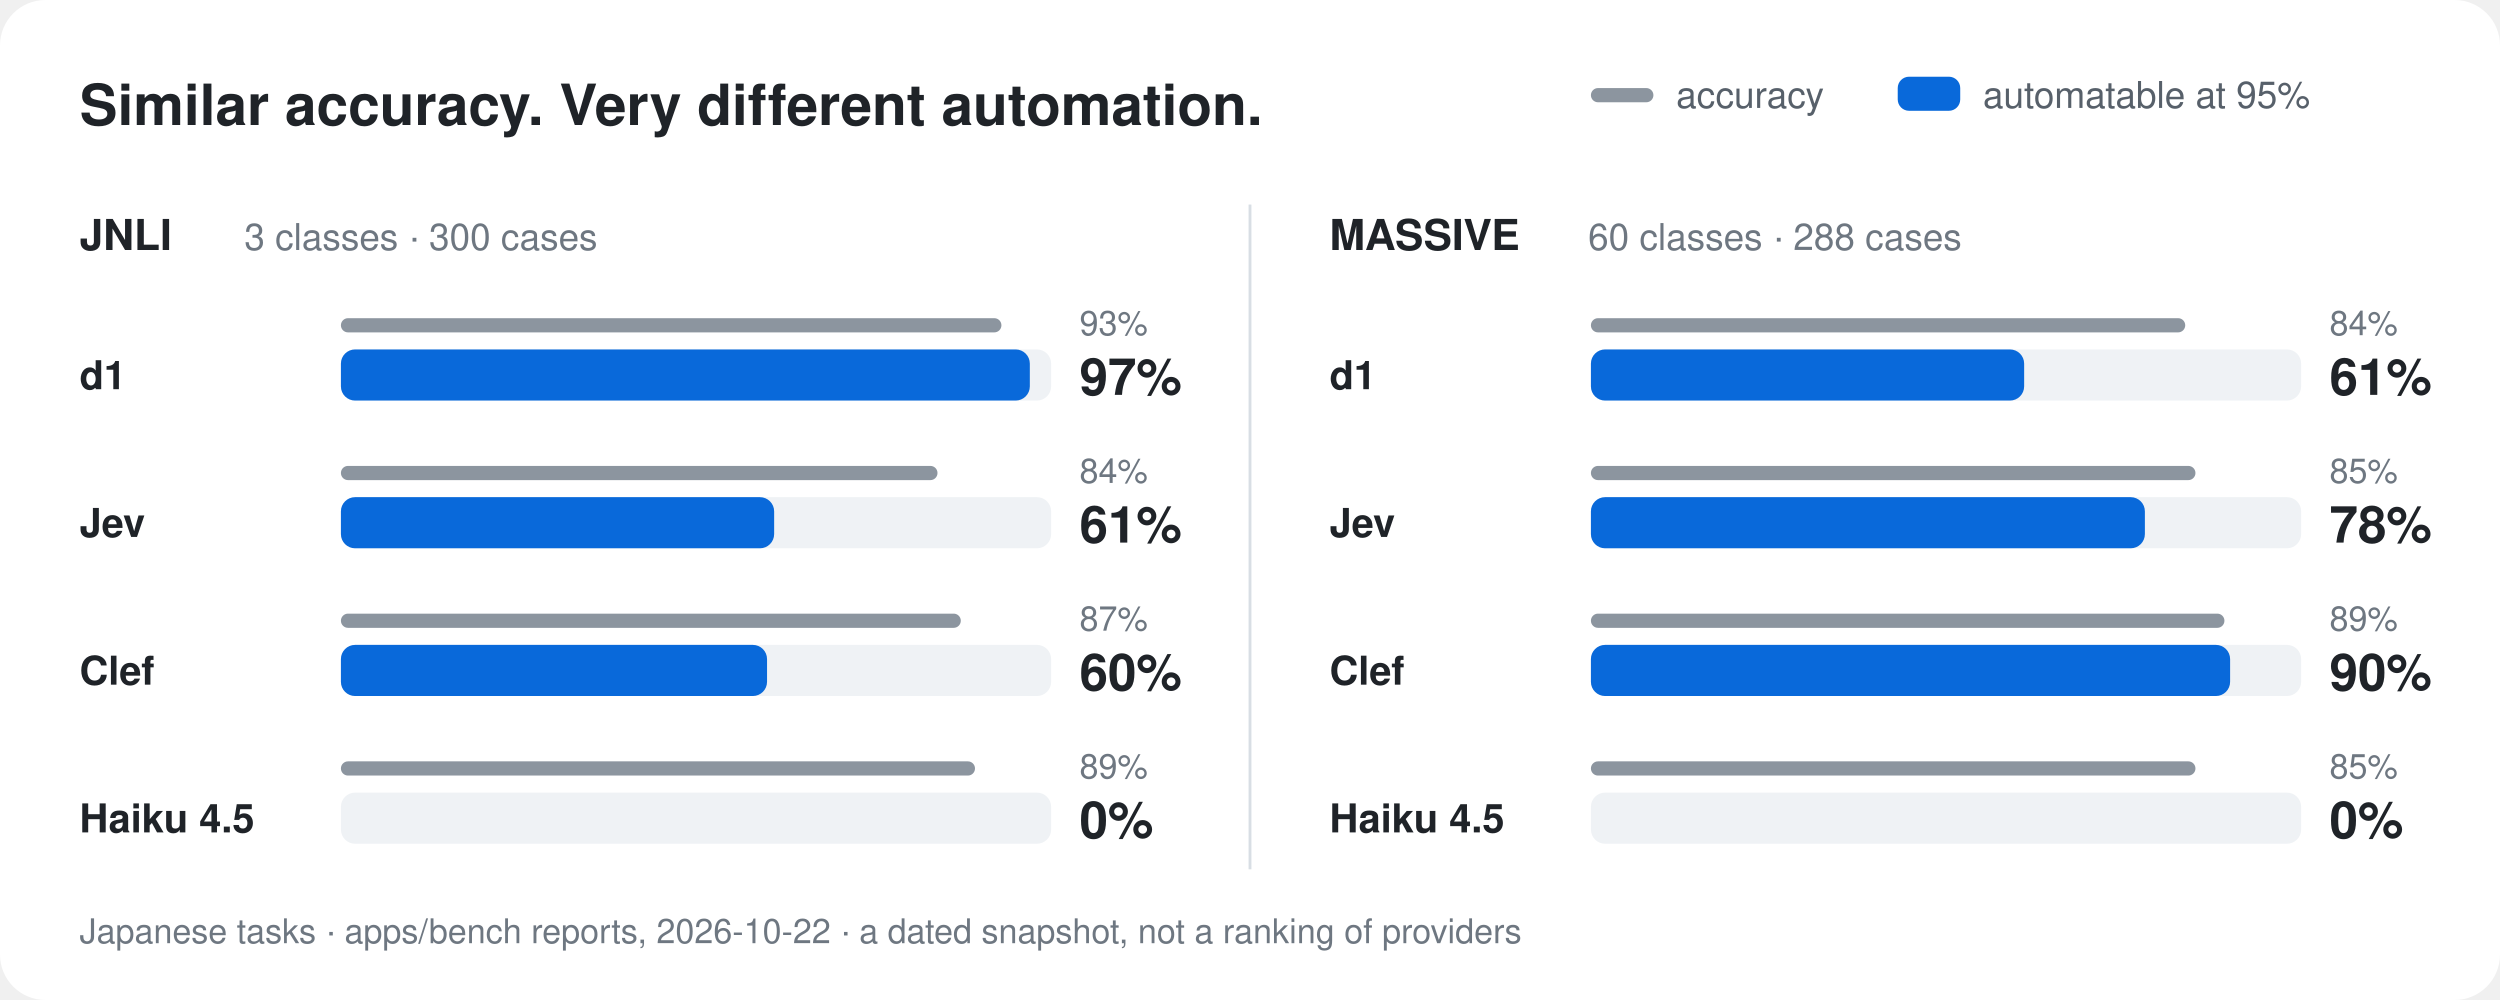
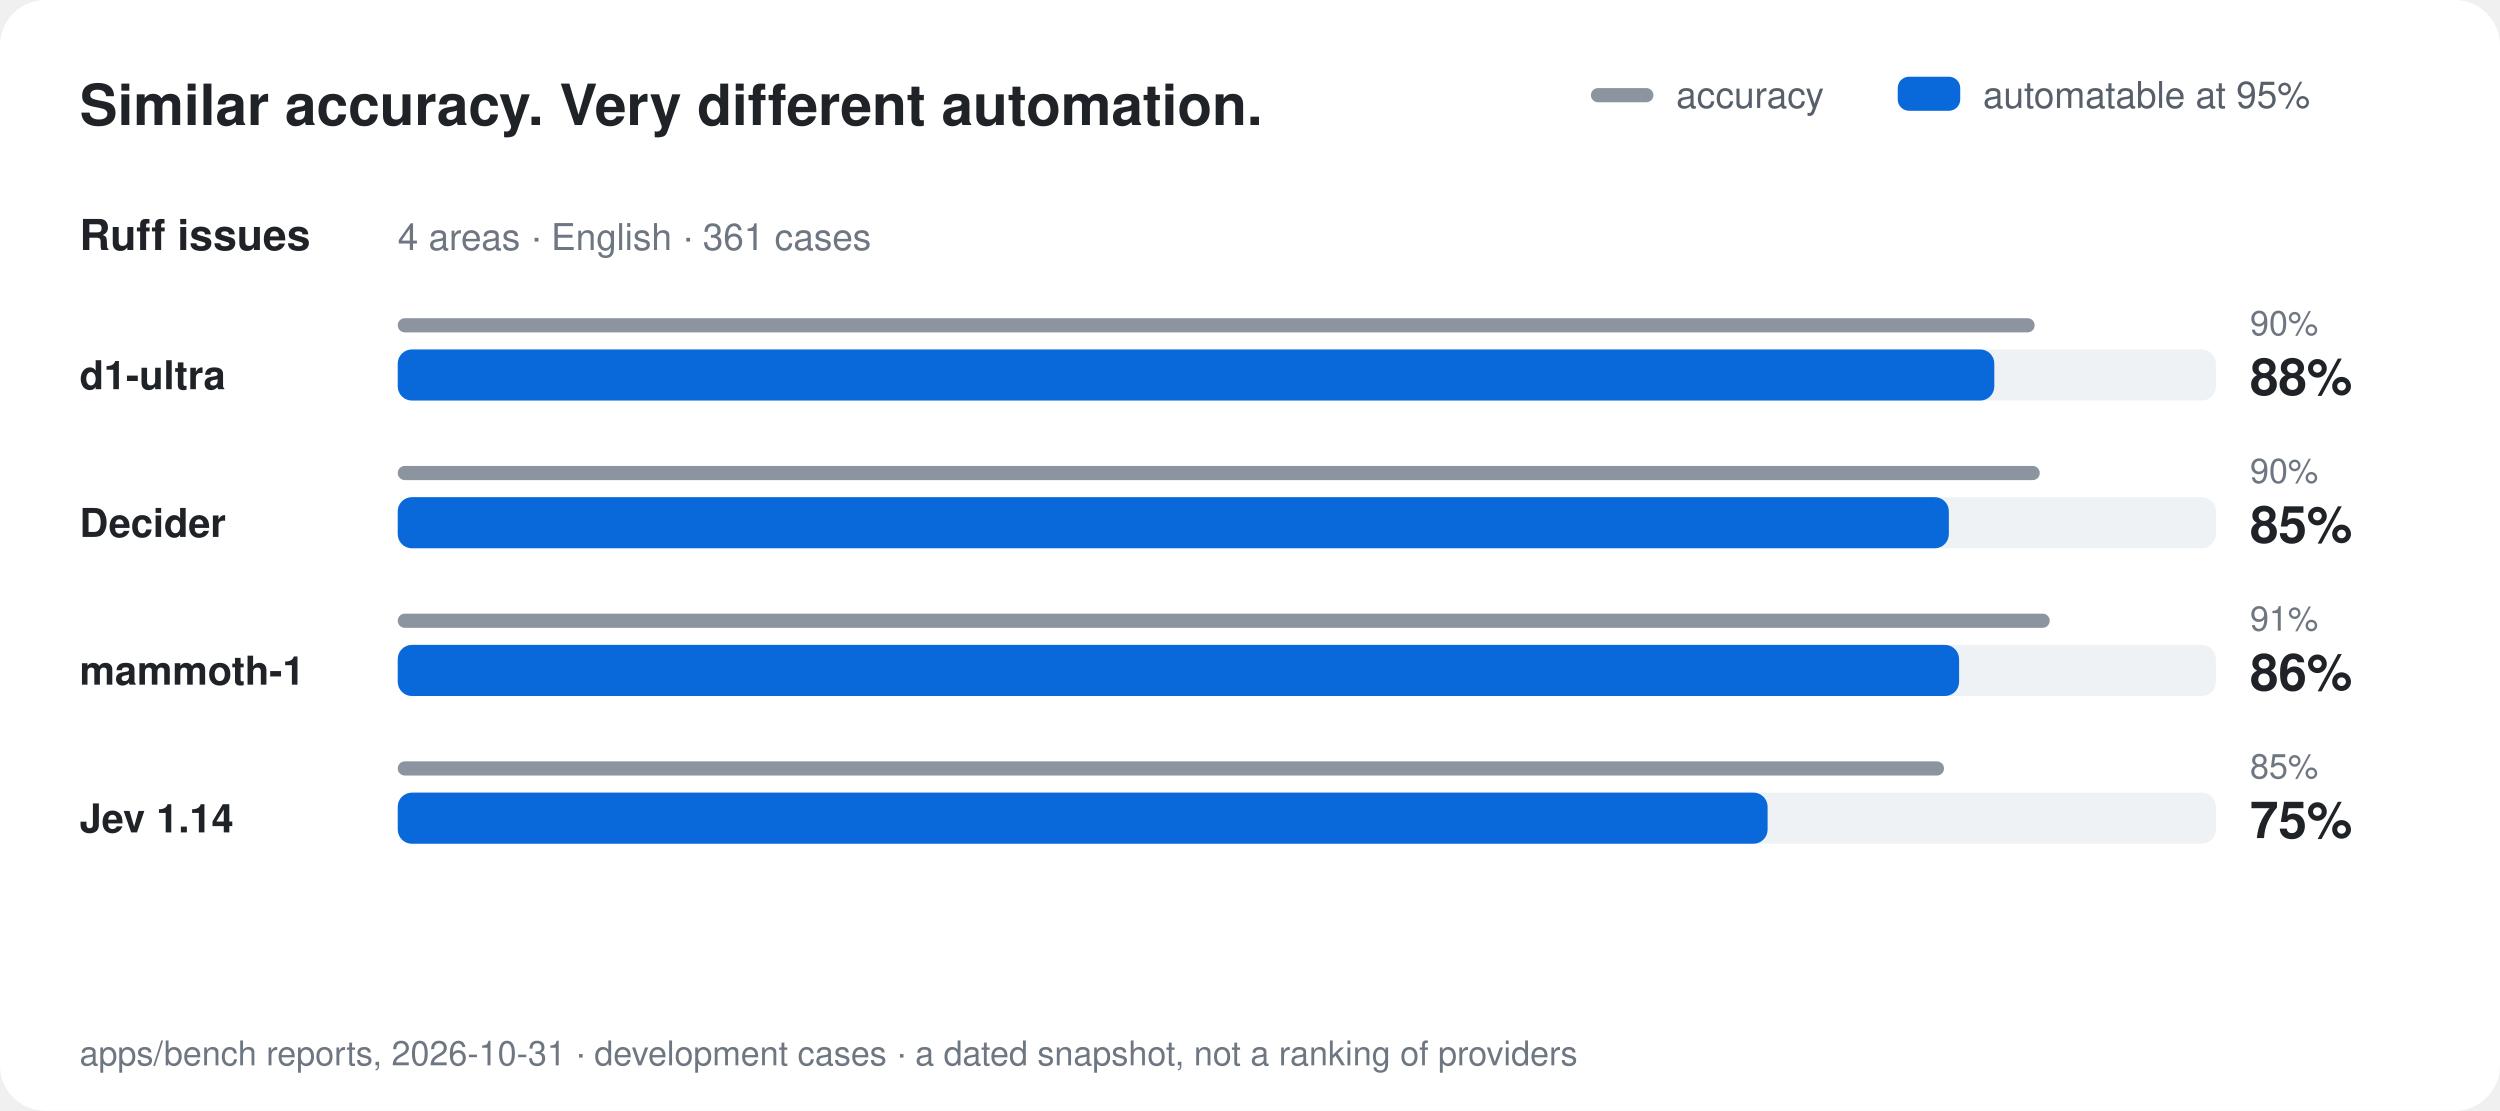
- <svg xmlns="http://www.w3.org/2000/svg" viewBox="0 0 880 352" width="880" height="352" role="img" aria-labelledby="t d">
+ <svg xmlns="http://www.w3.org/2000/svg" viewBox="0 0 880 391" width="880" height="391" role="img" aria-labelledby="t d">
  <style>
    text { font-family: -apple-system, BlinkMacSystemFont, "Segoe UI", Helvetica, Arial, sans-serif; fill: #1f2328; }
    .bg { fill: #ffffff; }
    .h { font-size: 20px; font-weight: 700; }
    .p { font-size: 15px; font-weight: 700; }
    .ps { font-size: 13px; fill: #6e7781; }
    .n { font-size: 14px; font-weight: 600; }
    .v { font-size: 18px; font-weight: 700; }
    .a { font-size: 12px; fill: #6e7781; }
    .lg { font-size: 13px; fill: #57606a; }
    .f { font-size: 12px; fill: #6e7781; }
    .track { fill: #eff2f5; }
    .acc { fill: #8c959f; }
-     .top, .bar { fill: #0969da; }
+     .bar { fill: #0969da; }
    .rule { stroke: #d8dee4; }
  </style>
-   <rect class="bg" width="880" height="352" rx="16" />
+   <rect class="bg" width="880" height="391" rx="16" />
  <text class="h" x="28" y="44">Similar accuracy. Very different automation.</text>
  <rect class="acc" x="560" y="31" width="22" height="5" rx="2.5" />
  <text class="lg" x="590" y="38">accuracy</text>
-   <rect class="top" x="668" y="27" width="22" height="12" rx="4" />
+   <rect class="bar" x="668" y="27" width="22" height="12" rx="4" />
  <text class="lg" x="698" y="38">automatable at 95%</text>
-   <text class="p" x="28" y="88">JNLI</text>
-   <text class="ps" x="86" y="88">3 classes · 300 cases</text>
-   <text class="n" x="28" y="137">d1</text>
-   <rect class="acc" x="120" y="112" width="232.5" height="5" rx="2.5" />
-   <text class="a" x="380" y="118">93%</text>
-   <rect class="track" x="120" y="123" width="250" height="18" rx="5" />
-   <rect class="top" x="120" y="123" width="242.5" height="18" rx="5" />
-   <text class="v" x="380" y="139">97%</text>
-   <text class="n" x="28" y="189">Jev</text>
-   <rect class="acc" x="120" y="164" width="210.0" height="5" rx="2.5" />
-   <text class="a" x="380" y="170">84%</text>
-   <rect class="track" x="120" y="175" width="250" height="18" rx="5" />
-   <rect class="bar" x="120" y="175" width="152.5" height="18" rx="5" />
-   <text class="v" x="380" y="191">61%</text>
-   <text class="n" x="28" y="241">Clef</text>
-   <rect class="acc" x="120" y="216" width="218.2" height="5" rx="2.5" />
-   <text class="a" x="380" y="222">87%</text>
-   <rect class="track" x="120" y="227" width="250" height="18" rx="5" />
-   <rect class="bar" x="120" y="227" width="150.0" height="18" rx="5" />
-   <text class="v" x="380" y="243">60%</text>
-   <text class="n" x="28" y="293">Haiku 4.5</text>
-   <rect class="acc" x="120" y="268" width="223.2" height="5" rx="2.5" />
-   <text class="a" x="380" y="274">89%</text>
-   <rect class="track" x="120" y="279" width="250" height="18" rx="5" />
-   <text class="v" x="380" y="295">0%</text>
-   <text class="p" x="468" y="88">MASSIVE</text>
-   <text class="ps" x="559" y="88">60 classes · 288 cases</text>
-   <text class="n" x="468" y="137">d1</text>
-   <rect class="acc" x="560" y="112" width="209.2" height="5" rx="2.5" />
-   <text class="a" x="820" y="118">84%</text>
-   <rect class="track" x="560" y="123" width="250" height="18" rx="5" />
-   <rect class="bar" x="560" y="123" width="152.5" height="18" rx="5" />
-   <text class="v" x="820" y="139">61%</text>
-   <text class="n" x="468" y="189">Jev</text>
-   <rect class="acc" x="560" y="164" width="212.8" height="5" rx="2.5" />
-   <text class="a" x="820" y="170">85%</text>
-   <rect class="track" x="560" y="175" width="250" height="18" rx="5" />
-   <rect class="bar" x="560" y="175" width="195.0" height="18" rx="5" />
-   <text class="v" x="820" y="191">78%</text>
-   <text class="n" x="468" y="241">Clef</text>
-   <rect class="acc" x="560" y="216" width="223.0" height="5" rx="2.5" />
-   <text class="a" x="820" y="222">89%</text>
-   <rect class="track" x="560" y="227" width="250" height="18" rx="5" />
-   <rect class="top" x="560" y="227" width="225.0" height="18" rx="5" />
-   <text class="v" x="820" y="243">90%</text>
-   <text class="n" x="468" y="293">Haiku 4.5</text>
-   <rect class="acc" x="560" y="268" width="212.8" height="5" rx="2.5" />
-   <text class="a" x="820" y="274">85%</text>
-   <rect class="track" x="560" y="279" width="250" height="18" rx="5" />
-   <text class="v" x="820" y="295">0%</text>
-   <line class="rule" x1="440" x2="440" y1="72" y2="306" />
-   <text class="f" x="28" y="332">Japanese tasks · apps/bench reports, 2026-10-22 · a dated snapshot, not a ranking of providers</text>
+   <text class="p" x="28" y="88">Ruff issues</text>
+   <text class="ps" x="140" y="88">4 areas · English · 361 cases</text>
+   <text class="n" x="28" y="137">d1-ultra</text>
+   <rect class="acc" x="140" y="112" width="576.2" height="5" rx="2.5" />
+   <text class="a" x="792" y="118">90%</text>
+   <rect class="track" x="140" y="123" width="640" height="18" rx="5" />
+   <rect class="bar" x="140" y="123" width="562.0" height="18" rx="5" />
+   <text class="v" x="792" y="139">88%</text>
+   <text class="n" x="28" y="189">Decider</text>
+   <rect class="acc" x="140" y="164" width="578.0" height="5" rx="2.5" />
+   <text class="a" x="792" y="170">90%</text>
+   <rect class="track" x="140" y="175" width="640" height="18" rx="5" />
+   <rect class="bar" x="140" y="175" width="546.0" height="18" rx="5" />
+   <text class="v" x="792" y="191">85%</text>
+   <text class="n" x="28" y="241">mammoth-1</text>
+   <rect class="acc" x="140" y="216" width="581.5" height="5" rx="2.5" />
+   <text class="a" x="792" y="222">91%</text>
+   <rect class="track" x="140" y="227" width="640" height="18" rx="5" />
+   <rect class="bar" x="140" y="227" width="549.6" height="18" rx="5" />
+   <text class="v" x="792" y="243">86%</text>
+   <text class="n" x="28" y="293">Jev 1.14</text>
+   <rect class="acc" x="140" y="268" width="544.3" height="5" rx="2.5" />
+   <text class="a" x="792" y="274">85%</text>
+   <rect class="track" x="140" y="279" width="640" height="18" rx="5" />
+   <rect class="bar" x="140" y="279" width="482.2" height="18" rx="5" />
+   <text class="v" x="792" y="295">75%</text>
+   <text class="f" x="28" y="375">apps/bench reports, 2026-10-31 · development cases · a dated snapshot, not a ranking of providers</text>
</svg>
